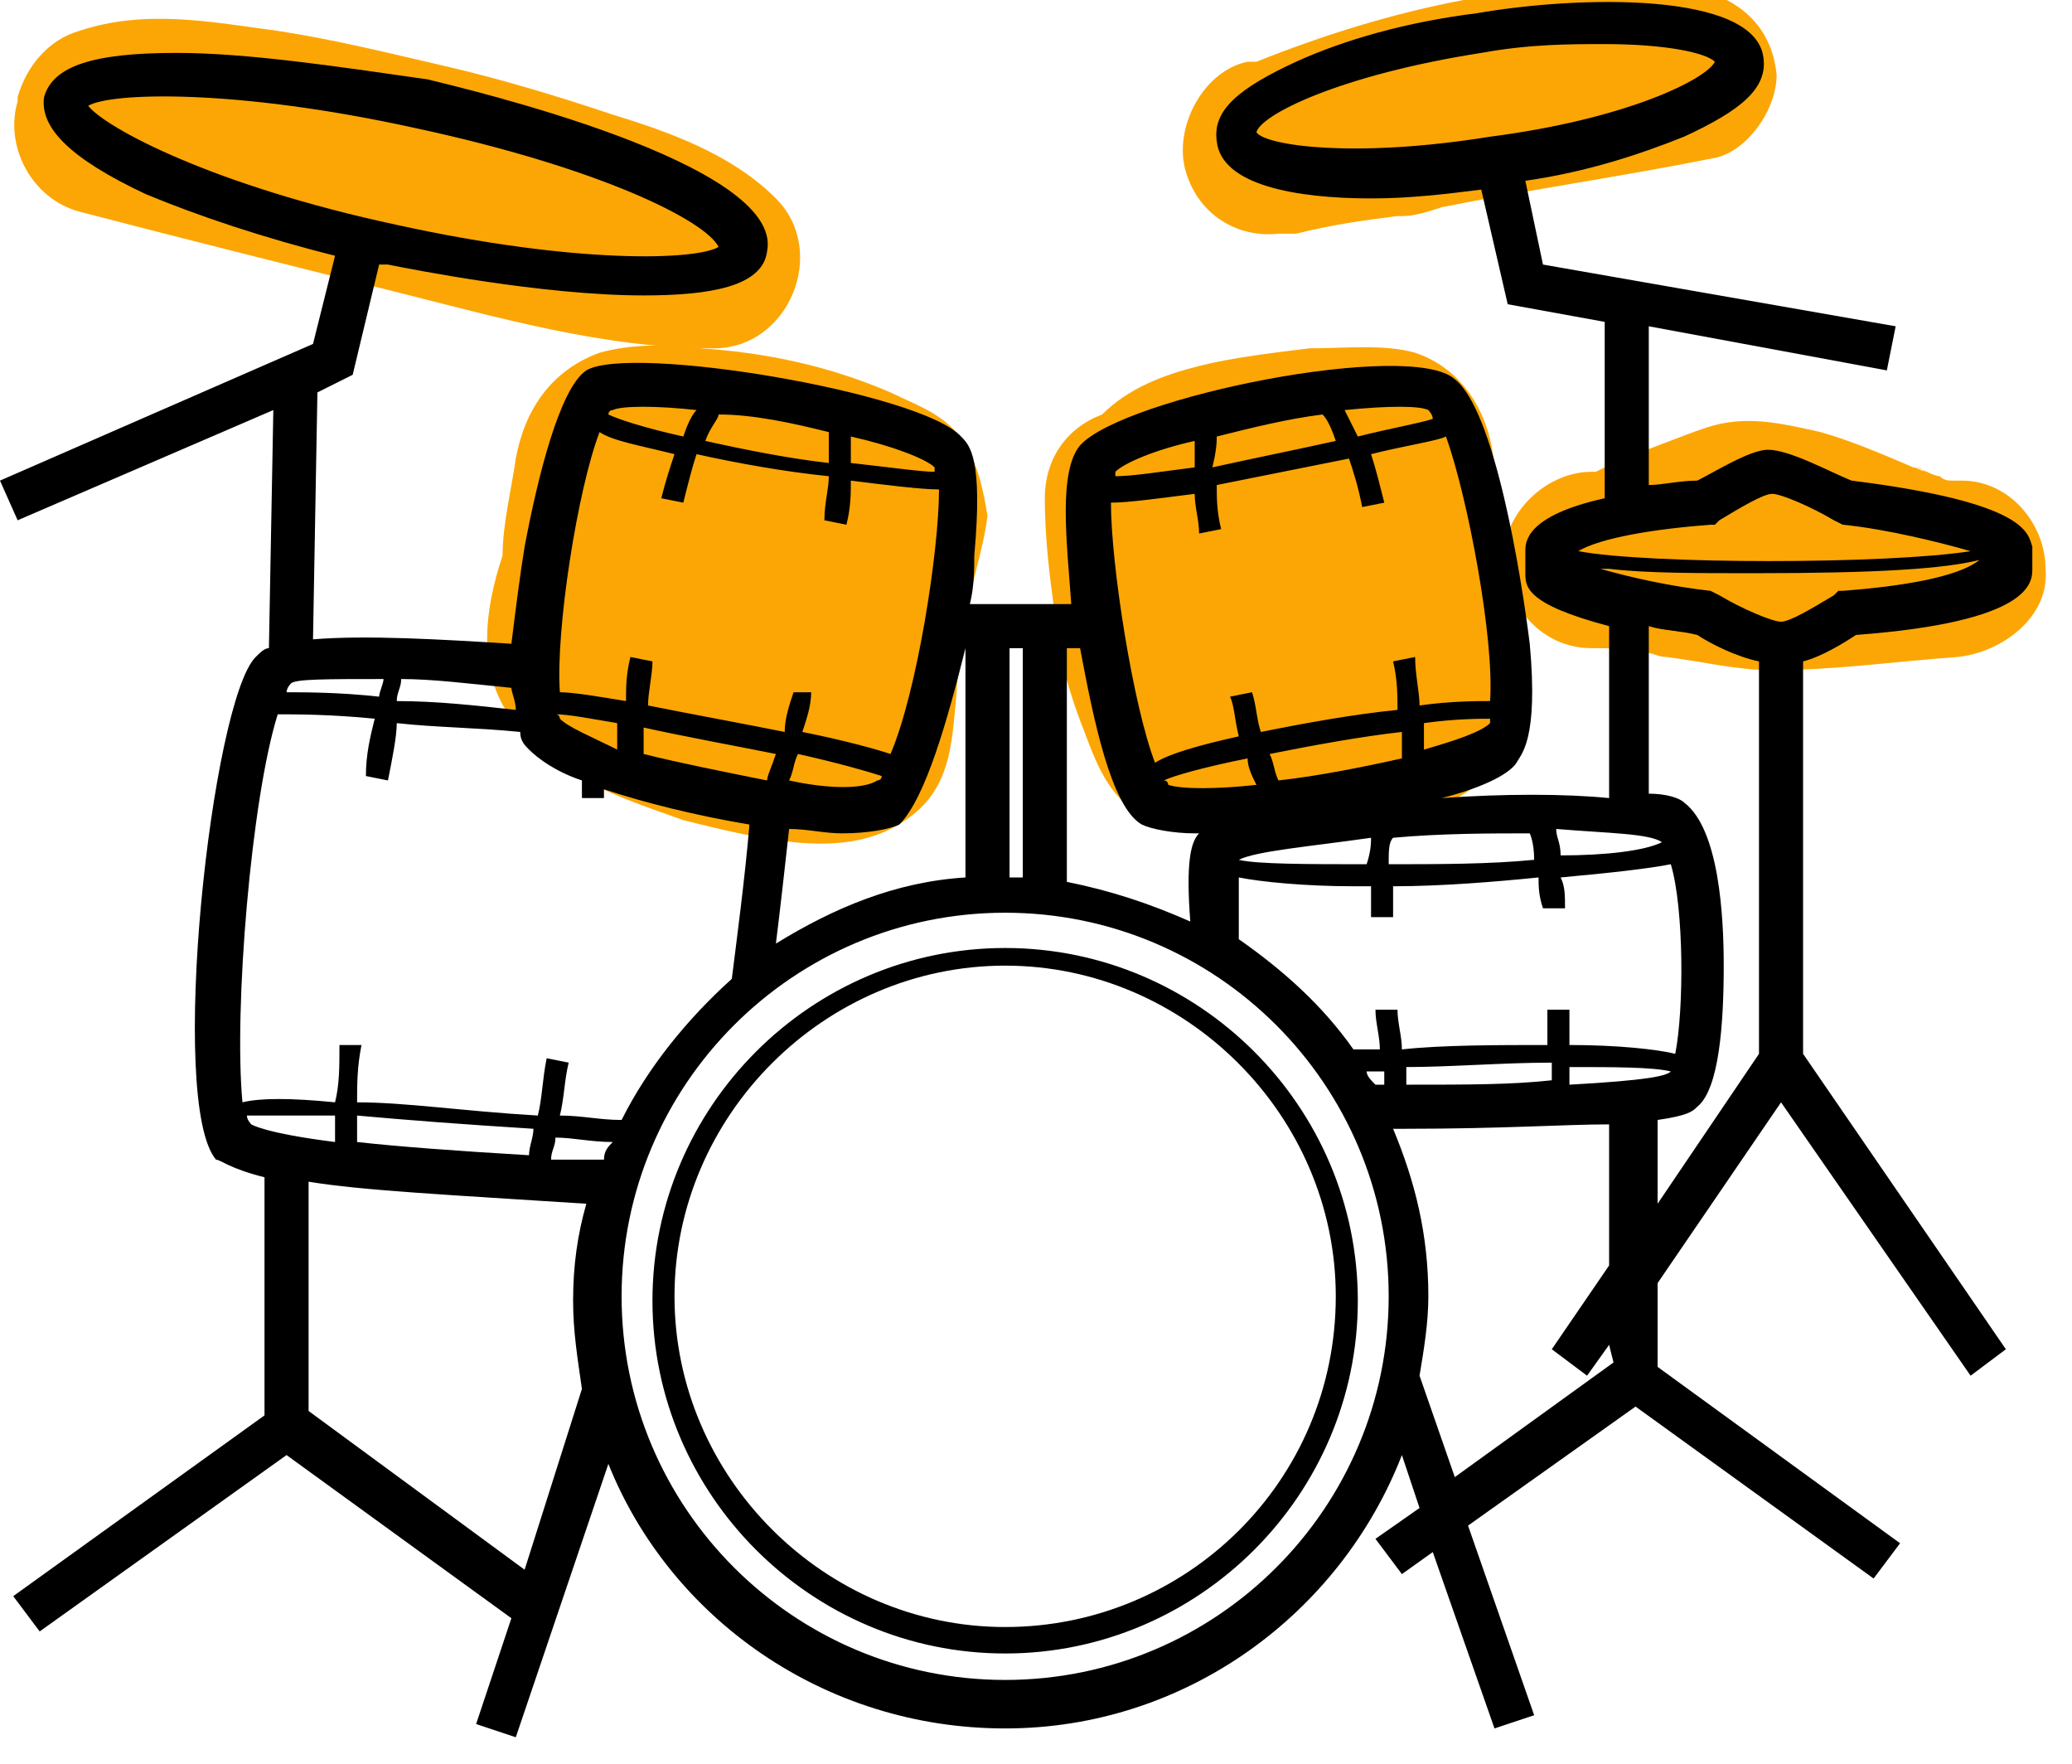
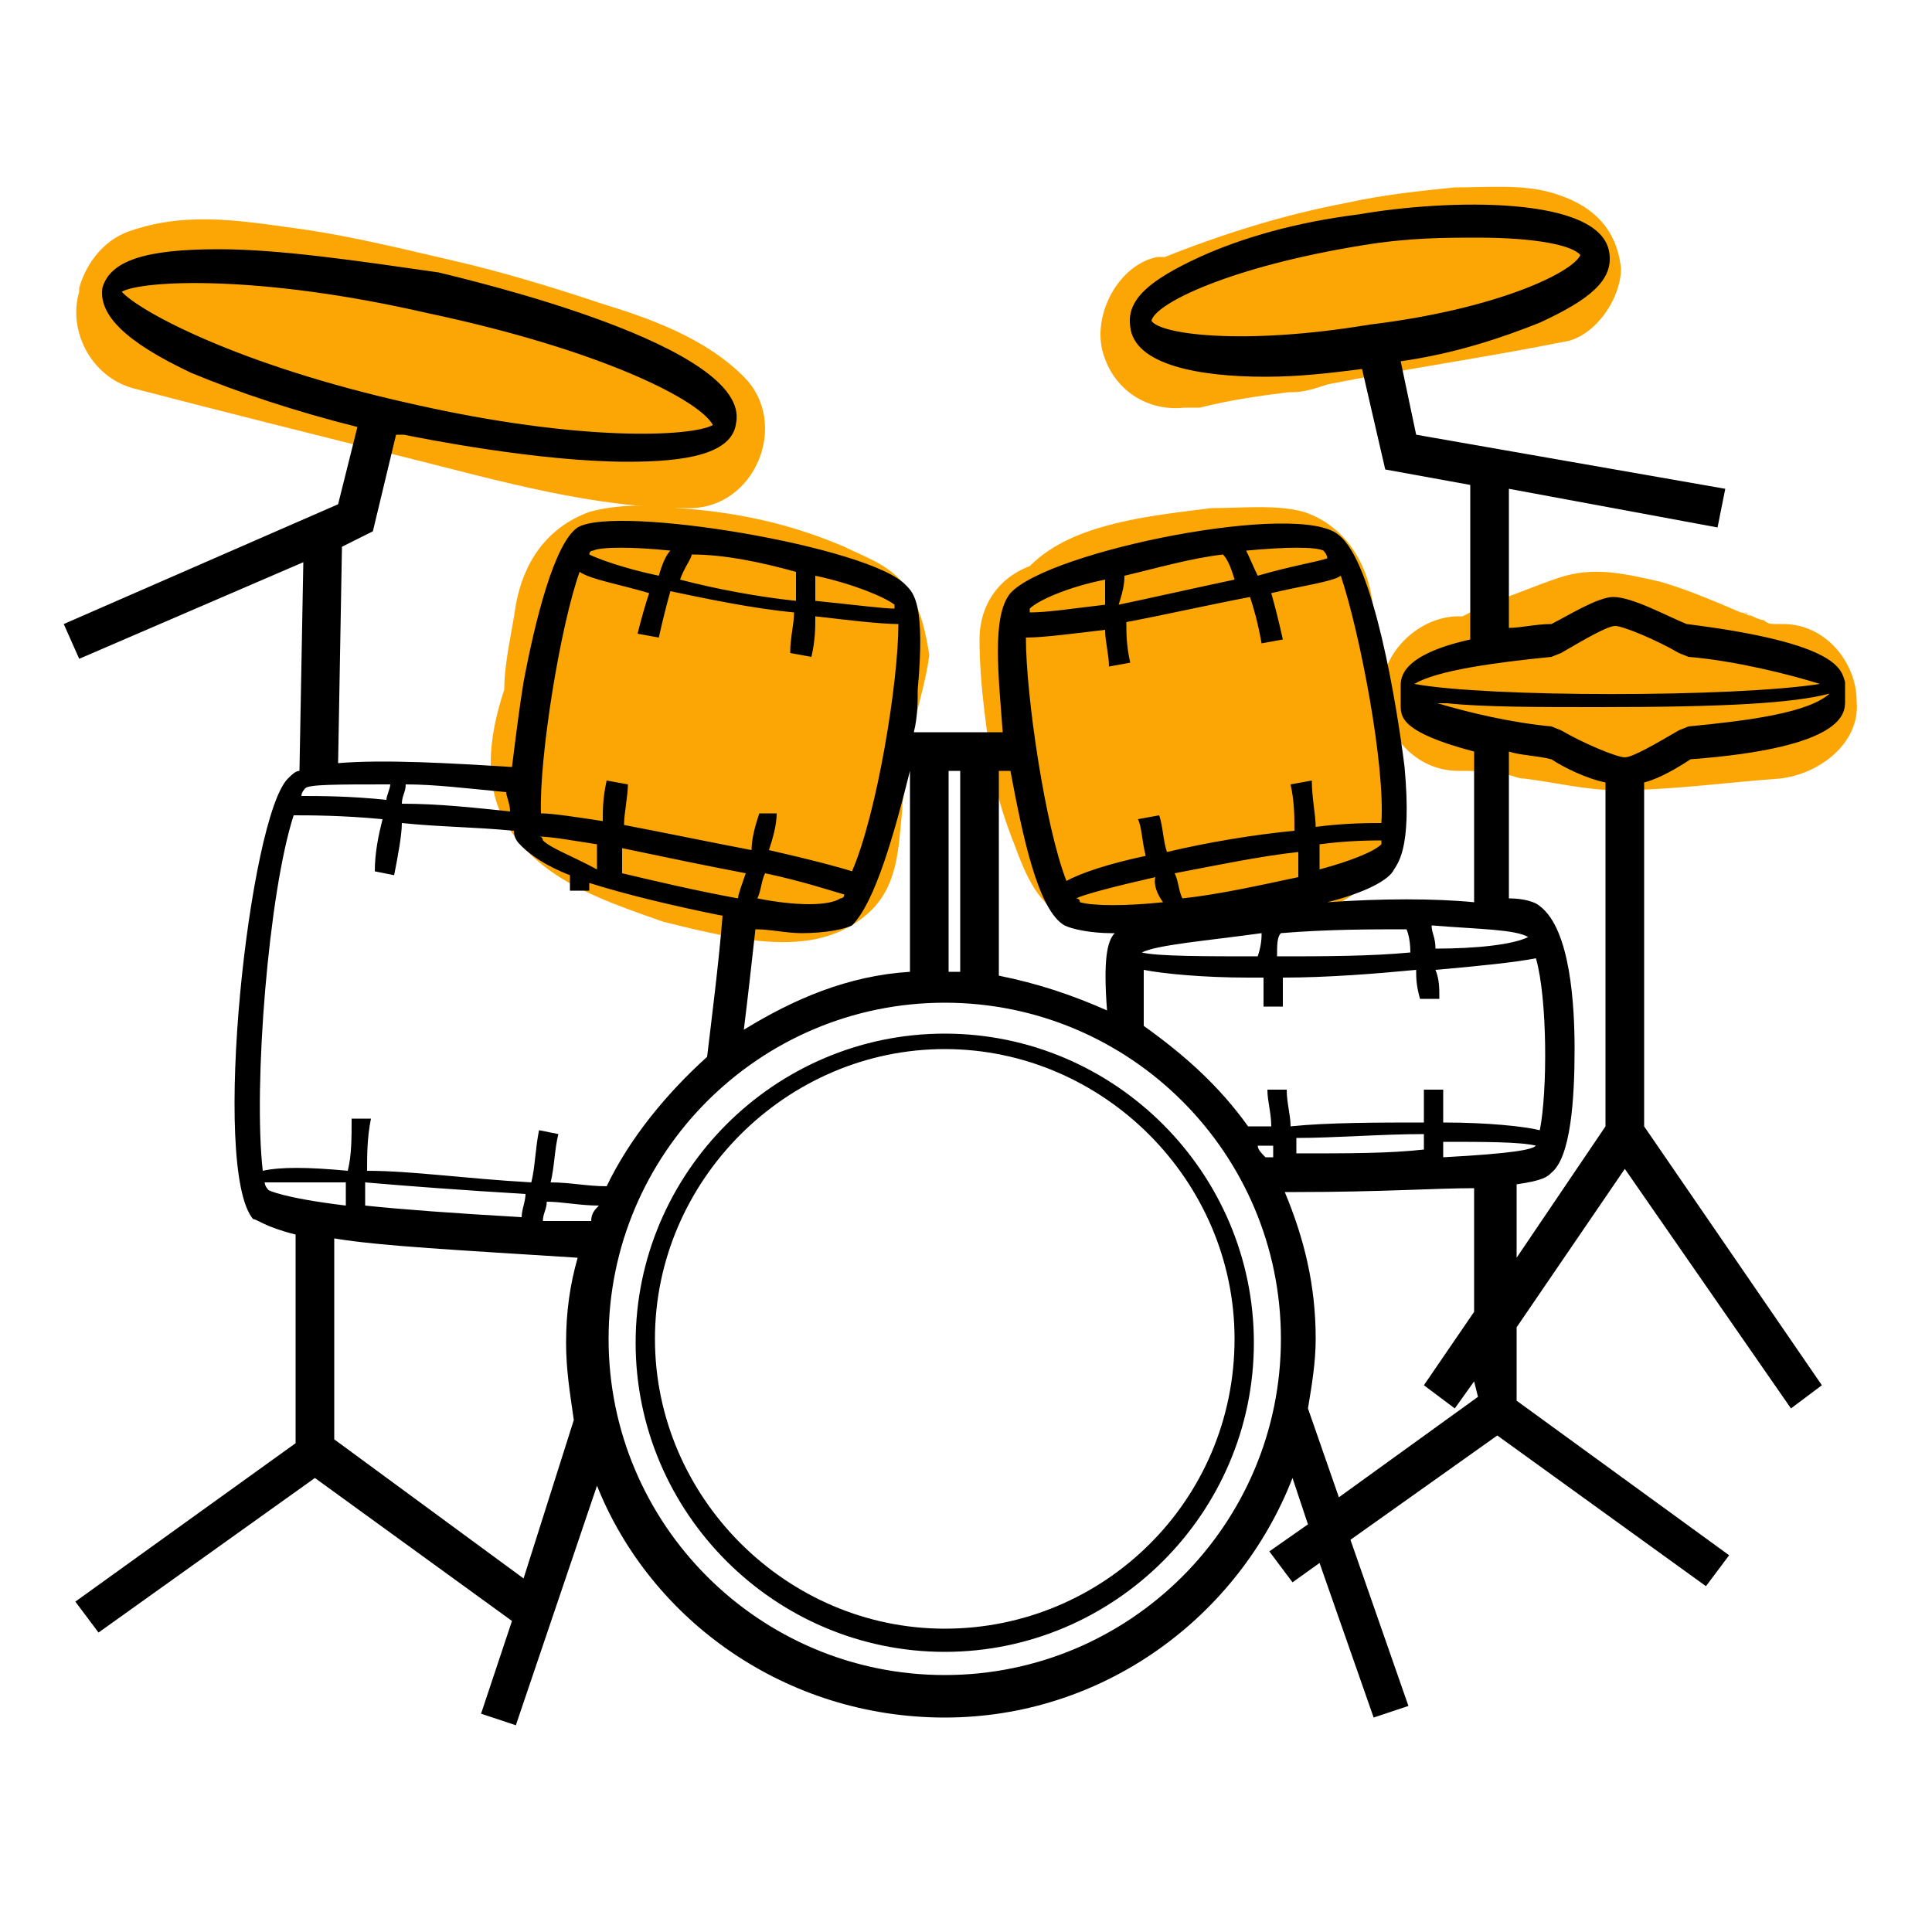
- <svg xmlns="http://www.w3.org/2000/svg" version="1.1" x="0px" y="0px" viewBox="0 0 47 40" style="enable-background:new 0 0 47 40;" xml:space="preserve">
+ <svg xmlns="http://www.w3.org/2000/svg" version="1.1" id="Layer_1" x="0px" y="0px" viewBox="0 0 100 100" style="enable-background:new 0 0 100 100;" xml:space="preserve">
  <style type="text/css">
	.st0{fill:#FCA605;}
</style>
  <g id="colour">
-     <path class="st0" d="M38.7-0.2c-0.8-0.3-1.8-0.2-2.7-0.2c-1,0.1-1.9,0.2-2.8,0.4c-1.6,0.3-3.2,0.8-4.7,1.4c0,0-0.1,0-0.1,0   c0,0-0.1,0-0.1,0c-1,0.2-1.7,1.5-1.4,2.5c0.3,1,1.2,1.5,2.1,1.4c0.1,0,0.2,0,0.3,0c0,0,0,0,0.1,0c0.8-0.2,1.5-0.3,2.3-0.4   c0,0,0.1,0,0.1,0c0.3,0,0.6-0.1,0.9-0.2c2-0.4,4.1-0.7,6.1-1.1c0.8-0.1,1.5-1.1,1.5-1.9C40.2,0.7,39.6,0.1,38.7-0.2z" />
-     <path class="st0" d="M44.5,10.9c-0.1,0-0.1,0-0.2,0c-0.1,0-0.2,0-0.3-0.1c-0.1,0-0.3-0.1-0.5-0.2c0.1,0,0.1,0.1,0.2,0.1   c-0.1,0-0.2-0.1-0.3-0.1c-0.7-0.3-1.4-0.6-2.1-0.8c-0.9-0.2-1.7-0.4-2.6-0.1c-0.6,0.2-1.3,0.5-1.9,0.7c-0.2,0.1-0.4,0.2-0.6,0.3   c0,0-0.1,0-0.1,0c-1,0-2,0.9-2,2c0.1,1.1,0.9,2,2,2c0.4,0,0.7,0,1.1,0.1c0,0,0,0,0,0c0,0,0,0,0.1,0c0.2,0,0.3,0.1,0.5,0.1   c0.8,0.1,1.6,0.3,2.4,0.3c1.4,0,2.8-0.2,4.2-0.3c1-0.1,2.1-0.9,2-2C46.4,11.9,45.6,10.9,44.5,10.9z" />
-     <path class="st0" d="M34,12.7c-0.1-0.6-0.1-1.3-0.1-1.9c0-1.2-0.6-2.4-1.8-2.8c-0.7-0.2-1.6-0.1-2.4-0.1C28.9,8,28,8.1,27.2,8.3   c-0.8,0.2-1.6,0.5-2.2,1.1c-0.8,0.3-1.3,1-1.3,1.9c0,1.2,0.2,2.5,0.4,3.7c0.1,0.5,0.3,1.1,0.5,1.6c0.3,0.8,0.6,1.6,1.5,2   c0.7,0.4,1.6,0.3,2.4,0.3c0.6,0,1.2-0.1,1.8-0.1c1.5-0.2,3-0.4,3.8-1.7C34.8,15.7,34.3,14.1,34,12.7z" />
-     <path class="st0" d="M17.6,4.5c-1-1-2.4-1.5-3.7-1.9c-1.2-0.4-2.5-0.8-3.8-1.1S7.6,0.9,6.3,0.7c-1.5-0.2-3-0.5-4.5,0   C1.1,0.9,0.6,1.5,0.4,2.2c0,0,0,0.1,0,0.1c-0.3,1,0.3,2.2,1.4,2.5C4.1,5.4,6.5,6,8.9,6.6c2.4,0.6,4.8,1.3,7.3,1.3   C17.9,7.9,18.8,5.7,17.6,4.5z" />
-     <path class="st0" d="M21.9,10.1c-0.4-0.7-1.1-0.9-1.7-1.2c-1.4-0.6-2.8-0.9-4.3-1c-0.7-0.1-1.6-0.1-2.3,0.1   c-1.1,0.4-1.7,1.3-1.9,2.4c-0.1,0.7-0.3,1.5-0.3,2.2c-0.4,1.2-0.6,2.6,0.2,3.7c0.9,1.3,2.5,1.8,3.9,2.3c0.8,0.2,1.6,0.4,2.5,0.5   c1,0.1,2,0,2.8-0.7c0.8-0.7,0.8-1.7,0.9-2.7c0-0.3,0.1-0.7,0.1-1c0,0,0-0.1,0-0.1c0-0.2,0.1-0.4,0.1-0.5c0.1-0.8,0.4-1.6,0.5-2.4   C22.3,11.1,22.2,10.6,21.9,10.1z" />
+     <path class="st0" d="M80.7,10.1c-1.6-0.6-3.6-0.4-5.4-0.4c-2,0.2-3.8,0.4-5.6,0.8c-3.2,0.6-6.4,1.6-9.4,2.8h-0.2h-0.2   c-2,0.4-3.4,3-2.8,5c0.6,2,2.4,3,4.2,2.8c0.2,0,0.4,0,0.6,0c0,0,0,0,0.2,0c1.6-0.4,3-0.6,4.6-0.8h0.2c0.6,0,1.2-0.2,1.8-0.4   c4-0.8,8.2-1.4,12.2-2.2c1.6-0.2,3-2.2,3-3.8C83.7,11.9,82.5,10.7,80.7,10.1z" />
+     <path class="st0" d="M92.3,32.3c-0.2,0-0.2,0-0.4,0c-0.2,0-0.4,0-0.6-0.2c-0.2,0-0.6-0.2-1-0.4c0.2,0,0.2,0.2,0.4,0.2   c-0.2,0-0.4-0.2-0.6-0.2c-1.4-0.6-2.8-1.2-4.2-1.6c-1.8-0.4-3.4-0.8-5.2-0.2c-1.2,0.4-2.6,1-3.8,1.4c-0.4,0.2-0.8,0.4-1.2,0.6h-0.2   c-2,0-4,1.8-4,4c0.2,2.2,1.8,4,4,4c0.8,0,1.4,0,2.2,0.2l0,0c0,0,0,0,0.2,0c0.4,0,0.6,0.2,1,0.2c1.6,0.2,3.2,0.6,4.8,0.6   c2.8,0,5.6-0.4,8.4-0.6c2-0.2,4.2-1.8,4-4C96.1,34.3,94.5,32.3,92.3,32.3z" />
+     <path class="st0" d="M71.3,35.9c-0.2-1.2-0.2-2.6-0.2-3.8c0-2.4-1.2-4.8-3.6-5.6c-1.4-0.4-3.2-0.2-4.8-0.2c-1.6,0.2-3.4,0.4-5,0.8   s-3.2,1-4.4,2.2c-1.6,0.6-2.6,2-2.6,3.8c0,2.4,0.4,5,0.8,7.4c0.2,1,0.6,2.2,1,3.2c0.6,1.6,1.2,3.2,3,4c1.4,0.8,3.2,0.6,4.8,0.6   c1.2,0,2.4-0.2,3.6-0.2c3-0.4,6-0.8,7.6-3.4C72.9,41.9,71.9,38.7,71.3,35.9z" />
+     <path class="st0" d="M38.5,19.5c-2-2-4.8-3-7.4-3.8c-2.4-0.8-5-1.6-7.6-2.2s-5-1.2-7.6-1.6c-3-0.4-6-1-9,0c-1.4,0.4-2.4,1.6-2.8,3   v0.2c-0.6,2,0.6,4.4,2.8,5c4.6,1.2,9.4,2.4,14.2,3.6s9.6,2.6,14.6,2.6C39.1,26.3,40.9,21.9,38.5,19.5z" />
+     <path class="st0" d="M47.1,30.7c-0.8-1.4-2.2-1.8-3.4-2.4c-2.8-1.2-5.6-1.8-8.6-2c-1.4-0.2-3.2-0.2-4.6,0.2   c-2.2,0.8-3.4,2.6-3.8,4.8c-0.2,1.4-0.6,3-0.6,4.4c-0.8,2.4-1.2,5.2,0.4,7.4c1.8,2.6,5,3.6,7.8,4.6c1.6,0.4,3.2,0.8,5,1   c2,0.2,4,0,5.6-1.4s1.6-3.4,1.8-5.4c0-0.6,0.2-1.4,0.2-2v-0.2c0-0.4,0.2-0.8,0.2-1c0.2-1.6,0.8-3.2,1-4.8   C47.9,32.7,47.7,31.7,47.1,30.7z" />
  </g>
-   <g id="Layer_1">
-     <path d="M22.8,21.5c-4.4,0-8,3.6-8,8c0,4.4,3.6,8,8,8s8-3.6,8-8C30.8,25.1,27.2,21.5,22.8,21.5z M22.8,36.9c-4.1,0-7.5-3.4-7.5-7.5   c0-4.1,3.4-7.5,7.5-7.5s7.5,3.4,7.5,7.5C30.3,33.6,26.9,36.9,22.8,36.9z M42,10.9c-0.5-0.2-1.4-0.7-1.9-0.7c-0.4,0-1.2,0.5-1.6,0.7   c-0.4,0-0.8,0.1-1.1,0.1l0-3.6l5.4,1l0.2-1L35,6l-0.4-1.9c1.4-0.2,2.6-0.6,3.6-1c1.3-0.6,1.9-1.1,1.8-1.8c-0.2-1.5-4.2-1.4-6.5-1   c-1.6,0.2-3,0.6-4.1,1.1c-1.3,0.6-1.9,1.1-1.8,1.8c0.1,1,1.8,1.3,3.5,1.3c0.9,0,1.7-0.1,2.5-0.2l0.6,2.6l2.2,0.4l0,4   c-1.8,0.4-1.8,1-1.8,1.2v0.5c0,0.3,0,0.7,1.9,1.2l0,3.9c-1-0.1-2.4-0.1-3.8,0c0.8-0.2,1.5-0.5,1.7-0.8c0.1-0.2,0.5-0.5,0.3-2.7   c-0.2-1.6-0.8-5.3-1.7-6C32,7.7,25.5,9,24.5,10.1c-0.5,0.6-0.3,2.2-0.2,3.6H22c0.1-0.4,0.1-0.8,0.1-1.1c0.2-2.2-0.1-2.5-0.3-2.7   c-0.9-1-7.5-2.1-8.5-1.5c-0.6,0.4-1.1,2.4-1.4,4c-0.1,0.6-0.2,1.4-0.3,2.2c-1.6-0.1-3.3-0.2-4.5-0.1l0.1-5.6L8,8.5L8.6,6   c0.1,0,0.1,0,0.2,0c0.5,0.1,3.5,0.7,5.8,0.7c1.5,0,2.7-0.2,2.8-1v0c0.4-2-6.9-3.7-7.7-3.9C7.6,1.5,5.6,1.2,4,1.2   c-1.9,0-2.8,0.3-3,1C0.9,2.9,1.6,3.6,3.3,4.4c1.2,0.5,2.7,1,4.3,1.4l-0.5,2L0,10.9l0.4,0.9l5.8-2.5l-0.1,5.4   c-0.1,0-0.2,0.1-0.3,0.2c-1,1-2,10.1-0.9,11.4C5,26.3,5.2,26.5,6,26.7L6,32.1l0,0l-5.7,4.1l0.6,0.8l5.6-4l5.1,3.7l-0.8,2.4l0.9,0.3   l2.1-6.2c1.4,3.5,4.9,6,9,6c4.1,0,7.6-2.6,9-6.2l0.4,1.2l-1,0.7l0.6,0.8l0.7-0.5l1.4,4l0.9-0.3l-1.5-4.3l3.8-2.7l5.4,3.9l0.6-0.8   l-5.5-4l0-1.9l2.8-4.1l4.3,6.2l0.8-0.6l-4.6-6.7V15h0c0.4-0.1,0.9-0.4,1.2-0.6c4-0.3,4-1.2,4-1.5v-0.5C46,12.1,46,11.4,42,10.9z    M28.5,3c0.1-0.4,1.9-1.3,5.1-1.8c1.1-0.2,2-0.2,2.8-0.2c1.4,0,2.3,0.2,2.5,0.4c-0.2,0.4-2,1.3-5.1,1.7C30.7,3.6,28.7,3.3,28.5,3z    M2,2.4C2.5,2.1,5.3,2,9.4,2.9c4.2,0.9,6.6,2.1,6.9,2.7C15.8,5.9,13.1,6,9,5.1C4.8,4.2,2.4,2.9,2,2.4z M38.8,11.9l0.1,0l0.1-0.1   c0.5-0.3,1-0.6,1.2-0.6c0.2,0,0.9,0.3,1.4,0.6l0.2,0.1c1,0.1,2.2,0.4,2.9,0.6c-1.9,0.3-7.3,0.3-8.9,0C36.3,12.2,37.5,12,38.8,11.9z    M37.7,19.1C37.7,19.1,37.7,19.1,37.7,19.1c-0.4,0.2-1.3,0.3-2.3,0.3c0-0.3-0.1-0.4-0.1-0.6C36.5,18.9,37.4,18.9,37.7,19.1z    M35.6,24.6c0-0.1,0-0.2,0-0.4c1,0,1.9,0,2.3,0.1C37.8,24.4,37.4,24.5,35.6,24.6z M31,24.3c0.1,0,0.2,0,0.4,0c0,0.1,0,0.2,0,0.3   c-0.1,0-0.2,0-0.2,0C31.1,24.5,31,24.4,31,24.3z M31.9,24.6c0-0.1,0-0.2,0-0.4c1,0,2.2-0.1,3.3-0.1c0,0.1,0,0.3,0,0.4   C34.3,24.6,33.3,24.6,31.9,24.6z M35.6,23.7c0-0.3,0-0.6,0-0.8l-0.5,0c0,0.3,0,0.5,0,0.8c-1.1,0-2.4,0-3.3,0.1   c0-0.3-0.1-0.6-0.1-0.9l-0.5,0c0,0.3,0.1,0.6,0.1,0.9c-0.2,0-0.5,0-0.6,0c-0.7-1-1.6-1.8-2.6-2.5c0-0.7,0-1.1,0-1.4   c0.5,0.1,1.5,0.2,2.6,0.2c0.1,0,0.3,0,0.4,0c0,0.2,0,0.4,0,0.7l0.5,0c0-0.3,0-0.5,0-0.7c1.1,0,2.3-0.1,3.3-0.2c0,0.2,0,0.4,0.1,0.7   l0.5,0c0-0.3,0-0.5-0.1-0.7c1.1-0.1,2-0.2,2.5-0.3c0.3,1,0.3,3.3,0.1,4.3C37.6,23.8,36.7,23.7,35.6,23.7z M28.1,19.5   C28.1,19.5,28.1,19.4,28.1,19.5c0.4-0.2,1.6-0.3,3-0.5c0,0.1,0,0.3-0.1,0.6C29.7,19.6,28.5,19.6,28.1,19.5z M34.7,18.9   c0,0,0.1,0.2,0.1,0.6c-1,0.1-2.2,0.1-3.3,0.1c0-0.3,0-0.5,0.1-0.6C32.7,18.9,33.8,18.9,34.7,18.9z M31.8,17.2   c-0.9,0.2-1.9,0.4-2.8,0.5c-0.1-0.2-0.1-0.4-0.2-0.6c1-0.2,2.1-0.4,3-0.5C31.8,16.8,31.8,17,31.8,17.2z M28.5,17.8   c-0.9,0.1-1.7,0.1-2,0c0,0,0-0.1-0.1-0.1c0.2-0.1,0.9-0.3,1.9-0.5C28.3,17.4,28.4,17.6,28.5,17.8z M32.3,17c0-0.2,0-0.3,0-0.6   c0.7-0.1,1.3-0.1,1.5-0.1c0,0,0,0.1,0,0.1C33.6,16.6,33,16.8,32.3,17z M33.8,15.9c-0.3,0-0.9,0-1.6,0.1c0-0.3-0.1-0.7-0.1-1.1   L31.6,15c0.1,0.4,0.1,0.8,0.1,1.1c-1,0.1-2.1,0.3-3.1,0.5c-0.1-0.3-0.1-0.6-0.2-0.9l-0.5,0.1c0.1,0.2,0.1,0.5,0.2,0.9   c-0.9,0.2-1.6,0.4-1.9,0.6c-0.5-1.3-1-4.5-1-5.9c0.4,0,1.1-0.1,1.9-0.2c0,0.3,0.1,0.6,0.1,0.9l0.5-0.1c-0.1-0.4-0.1-0.7-0.1-1   c1-0.2,2-0.4,3-0.6c0.1,0.3,0.2,0.6,0.3,1.1l0.5-0.1c-0.1-0.4-0.2-0.8-0.3-1.1c0.8-0.2,1.5-0.3,1.7-0.4   C33.3,11.3,33.9,14.5,33.8,15.9z M27.6,9.9c0.8-0.2,1.6-0.4,2.4-0.5c0.1,0.1,0.2,0.3,0.3,0.6c-0.9,0.2-1.9,0.4-2.8,0.6   C27.6,10.2,27.6,10,27.6,9.9z M32.4,9.3c0,0,0.1,0.1,0.1,0.2c-0.3,0.1-0.9,0.2-1.7,0.4c-0.1-0.2-0.2-0.4-0.3-0.6   C31.5,9.2,32.2,9.2,32.4,9.3z M27.1,10c0,0.2,0,0.4,0,0.6c-0.8,0.1-1.4,0.2-1.8,0.2c0-0.1,0-0.1,0-0.1C25.5,10.5,26.2,10.2,27.1,10   z M24.5,14.7c0.3,1.6,0.7,3.6,1.4,4c0.2,0.1,0.7,0.2,1.2,0.2c0,0,0.1,0,0.1,0c-0.2,0.2-0.3,0.7-0.2,2c-0.9-0.4-1.8-0.7-2.8-0.9   v-5.3L24.5,14.7C24.5,14.7,24.5,14.7,24.5,14.7z M22.9,14.7h0.3v5.2c-0.1,0-0.2,0-0.3,0V14.7z M21.9,14.7v5.2   c-1.6,0.1-3,0.7-4.3,1.5c0.1-0.8,0.2-1.7,0.3-2.6c0.4,0,0.8,0.1,1.2,0.1c0.6,0,1.1-0.1,1.3-0.2C21,18.1,21.5,16.3,21.9,14.7   L21.9,14.7z M12.7,16.3c0,0,0-0.1-0.1-0.1c0.3,0,0.8,0.1,1.4,0.2c0,0.2,0,0.4,0,0.6C13.4,16.7,12.9,16.5,12.7,16.3z M14.6,17.1   c0-0.2,0-0.4,0-0.6c0.9,0.2,2,0.4,3,0.6c-0.1,0.3-0.2,0.5-0.2,0.6C16.4,17.5,15.4,17.3,14.6,17.1z M17.9,17.7   c0.1-0.2,0.1-0.4,0.2-0.6c0.9,0.2,1.6,0.4,1.9,0.5c0,0.1-0.1,0.1-0.1,0.1C19.6,17.9,18.8,17.9,17.9,17.7z M21.2,10.7   c-0.3,0-1-0.1-1.9-0.2c0-0.2,0-0.4,0-0.6c0.9,0.2,1.7,0.5,1.9,0.7C21.2,10.6,21.2,10.6,21.2,10.7z M18.8,9.8c0,0.1,0,0.3,0,0.7   c-0.9-0.1-1.9-0.3-2.8-0.5c0.1-0.3,0.3-0.5,0.3-0.6C17.1,9.4,18,9.6,18.8,9.8z M15.8,9.3c-0.1,0.1-0.2,0.3-0.3,0.6   c-0.9-0.2-1.5-0.4-1.7-0.5c0,0,0-0.1,0.1-0.1C14.1,9.2,14.9,9.2,15.8,9.3z M13.6,9.8c0.3,0.2,0.9,0.3,1.7,0.5   c-0.1,0.3-0.2,0.6-0.3,1l0.5,0.1c0.1-0.4,0.2-0.8,0.3-1.1c0.9,0.2,2,0.4,3,0.5c0,0.3-0.1,0.6-0.1,1l0.5,0.1c0.1-0.4,0.1-0.7,0.1-1   c0.8,0.1,1.6,0.2,2,0.2c0,0,0,0,0,0c0,1.4-0.5,4.6-1.1,6c-0.3-0.1-1-0.3-2-0.5c0.1-0.3,0.2-0.6,0.2-0.9L18,15.7   c-0.1,0.3-0.2,0.6-0.2,0.9c-1-0.2-2.1-0.4-3.1-0.6c0-0.3,0.1-0.7,0.1-1l-0.5-0.1c-0.1,0.4-0.1,0.7-0.1,1c-0.6-0.1-1.2-0.2-1.5-0.2   C12.6,14.3,13.1,11.1,13.6,9.8z M11.7,16.1C10.8,16,9.9,15.9,9,15.9c0-0.2,0.1-0.3,0.1-0.5c0.7,0,1.5,0.1,2.5,0.2   C11.6,15.7,11.7,15.9,11.7,16.1z M8.7,15.4c0,0.1-0.1,0.3-0.1,0.4c-0.9-0.1-1.7-0.1-2.1-0.1c0-0.1,0.1-0.2,0.1-0.2   C6.7,15.4,7.4,15.4,8.7,15.4z M6.3,16.2c0.4,0,1.2,0,2.2,0.1c-0.1,0.4-0.2,0.8-0.2,1.3l0.5,0.1c0.1-0.5,0.2-1,0.2-1.3   c0.9,0.1,1.8,0.1,2.8,0.2c0,0.2,0.1,0.3,0.2,0.4c0.2,0.2,0.6,0.5,1.2,0.7c0,0.1,0,0.2,0,0.4l0.5,0c0-0.1,0-0.1,0-0.2   c0.9,0.3,2.1,0.6,3.3,0.8c-0.1,1.2-0.3,2.7-0.4,3.5c-1,0.9-1.9,2-2.5,3.2c-0.5,0-0.9-0.1-1.4-0.1c0.1-0.4,0.1-0.8,0.2-1.2l-0.5-0.1   c-0.1,0.5-0.1,0.9-0.2,1.3c-1.7-0.1-3-0.3-4.1-0.3c0-0.4,0-0.8,0.1-1.3l-0.5,0c0,0.5,0,0.9-0.1,1.3c-1-0.1-1.7-0.1-2.1,0   C5.3,22.9,5.7,18.1,6.3,16.2z M13.7,26.3c-0.4,0-0.8,0-1.2,0c0-0.2,0.1-0.3,0.1-0.5c0.4,0,0.8,0.1,1.3,0.1   C13.8,26,13.7,26.1,13.7,26.3z M8.1,25.9c0-0.2,0-0.4,0-0.6c1.1,0.1,2.4,0.2,4,0.3c0,0.2-0.1,0.4-0.1,0.6C10.3,26.1,9,26,8.1,25.9z    M5.6,25.3c0.3,0,1,0,2,0c0,0.2,0,0.4,0,0.6c-1.6-0.2-1.9-0.4-1.9-0.4C5.7,25.5,5.6,25.4,5.6,25.3z M11.9,35.6L7,32L7,26.8   c1.2,0.2,3.2,0.3,6.3,0.5c-0.2,0.7-0.3,1.4-0.3,2.2c0,0.7,0.1,1.3,0.2,2L11.9,35.6z M22.8,38.1c-4.8,0-8.7-3.9-8.7-8.7   c0-4.8,3.9-8.7,8.7-8.7s8.7,3.9,8.7,8.7C31.5,34.2,27.6,38.1,22.8,38.1z M36.6,30.9L33,33.5l-0.8-2.3c0.1-0.6,0.2-1.2,0.2-1.8   c0-1.4-0.3-2.6-0.8-3.8c0.1,0,0.2,0,0.3,0c2.2,0,3.6-0.1,4.6-0.1l0,3.2l-1.3,1.9l0.8,0.6l0.5-0.7L36.6,30.9z M37.6,25.4   c0.7-0.1,0.8-0.2,0.9-0.3c0.5-0.4,0.6-1.9,0.6-3.2c0-1.1-0.1-3.1-0.9-3.7c-0.1-0.1-0.4-0.2-0.8-0.2l0-3.8c0.3,0.1,0.7,0.1,1.1,0.2   c0.3,0.2,0.9,0.5,1.4,0.6v8.9l-2.3,3.4L37.6,25.4z M41.8,13.4l-0.1,0l-0.1,0.1c-0.5,0.3-1,0.6-1.2,0.6c-0.2,0-0.9-0.3-1.4-0.6   l-0.2-0.1c-0.9-0.1-1.8-0.3-2.5-0.5c0.1,0,0.2,0,0.2,0c0.8,0.1,2,0.1,3.3,0.1c2.8,0,4.3-0.1,5.1-0.3C44.4,13.1,43.1,13.3,41.8,13.4   z" />
+   <g id="Layer_1_1_">
+     <path d="M48.9,53.5c-8.8,0-16,7.2-16,16s7.2,16,16,16s16-7.2,16-16S57.7,53.5,48.9,53.5z M48.9,84.3c-8.2,0-15-6.8-15-15   s6.8-15,15-15s15,6.8,15,15C63.9,77.7,57.1,84.3,48.9,84.3z M87.3,32.3c-1-0.4-2.8-1.4-3.8-1.4c-0.8,0-2.4,1-3.2,1.4   c-0.8,0-1.6,0.2-2.2,0.2v-7.2l10.8,2l0.4-2l-16-2.8l-0.8-3.8c2.8-0.4,5.2-1.2,7.2-2c2.6-1.2,3.8-2.2,3.6-3.6c-0.4-3-8.4-2.8-13-2   c-3.2,0.4-6,1.2-8.2,2.2c-2.6,1.2-3.8,2.2-3.6,3.6c0.2,2,3.6,2.6,7,2.6c1.8,0,3.4-0.2,5-0.4l1.2,5.2l4.4,0.8v8   c-3.6,0.8-3.6,2-3.6,2.4v1c0,0.6,0,1.4,3.8,2.4v7.8c-2-0.2-4.8-0.2-7.6,0c1.6-0.4,3-1,3.4-1.6c0.2-0.4,1-1,0.6-5.4   c-0.4-3.2-1.6-10.6-3.4-12c-2-1.8-15,0.8-17,3c-1,1.2-0.6,4.4-0.4,7.2h-4.6c0.2-0.8,0.2-1.6,0.2-2.2c0.4-4.4-0.2-5-0.6-5.4   c-1.8-2-15-4.2-17-3c-1.2,0.8-2.2,4.8-2.8,8c-0.2,1.2-0.4,2.8-0.6,4.4c-3.2-0.2-6.6-0.4-9-0.2l0.2-11.2l1.6-0.8l1.2-5   c0.2,0,0.2,0,0.4,0c1,0.2,7,1.4,11.6,1.4c3,0,5.4-0.4,5.6-2l0,0c0.8-4-13.8-7.4-15.4-7.8c-4.2-0.6-8.2-1.2-11.4-1.2   c-3.8,0-5.6,0.6-6,2c-0.2,1.4,1.2,2.8,4.6,4.4c2.4,1,5.4,2,8.6,2.8l-1,4L3.3,32.3l0.8,1.8l11.6-5l-0.2,10.8c-0.2,0-0.4,0.2-0.6,0.4   c-2,2-4,20.2-1.8,22.8c0.2,0,0.6,0.4,2.2,0.8v10.8l0,0L3.9,82.9l1.2,1.6l11.2-8l10.2,7.4l-1.6,4.8l1.8,0.6l4.2-12.4   c2.8,7,9.8,12,18,12s15.2-5.2,18-12.4l0.8,2.4l-2,1.4l1.2,1.6l1.4-1l2.8,8l1.8-0.6l-3-8.6l7.6-5.4l10.8,7.8l1.2-1.6l-11-8v-3.8   l5.6-8.2l8.6,12.4l1.6-1.2l-9.2-13.4V40.5l0,0c0.8-0.2,1.8-0.8,2.4-1.2c8-0.6,8-2.4,8-3v-1C95.3,34.7,95.3,33.3,87.3,32.3z    M59.6,16.6c0.2-0.9,4.1-2.8,10.9-3.9c2.4-0.4,4.3-0.4,6-0.4c3,0,4.9,0.4,5.3,0.9c-0.4,0.9-4.3,2.8-10.9,3.6   C64.3,17.9,60,17.3,59.6,16.6z M6.3,15.1c1.1-0.6,7.1-0.9,15.8,1.1c9,1.9,14.1,4.5,14.8,5.8c-1.1,0.6-6.8,0.9-15.6-1.1   C12.3,18.9,7.2,16.1,6.3,15.1z M80.3,34L80.3,34l0.5-0.2c1.2-0.7,2.4-1.4,2.8-1.4s2.1,0.7,3.3,1.4l0.5,0.2c2.4,0.2,5.2,0.9,6.8,1.4   c-4.5,0.7-17.2,0.7-21,0C74.4,34.7,77.3,34.3,80.3,34z M79.1,48.5L79.1,48.5c-0.8,0.4-2.7,0.6-4.8,0.6c0-0.6-0.2-0.8-0.2-1.2   C76.6,48.1,78.4,48.1,79.1,48.5z M74.7,59.9c0-0.2,0-0.4,0-0.8c2.1,0,4,0,4.8,0.2C79.3,59.5,78.4,59.7,74.7,59.9z M65.1,59.3   c0.2,0,0.4,0,0.8,0c0,0.2,0,0.4,0,0.6c-0.2,0-0.4,0-0.4,0C65.3,59.7,65.1,59.5,65.1,59.3z M67.1,59.7c0-0.2,0-0.4,0-0.8   c2,0,4.4-0.2,6.6-0.2c0,0.2,0,0.6,0,0.8C71.9,59.7,69.9,59.7,67.1,59.7z M74.7,58.1c0-0.6,0-1.2,0-1.7h-1c0,0.6,0,1,0,1.7   c-2.3,0-5,0-6.9,0.2c0-0.6-0.2-1.2-0.2-1.9h-1c0,0.6,0.2,1.2,0.2,1.9c-0.4,0-1,0-1.2,0c-1.5-2.1-3.3-3.7-5.4-5.2c0-1.5,0-2.3,0-2.9   c1,0.2,3.1,0.4,5.4,0.4c0.2,0,0.6,0,0.8,0c0,0.4,0,0.8,0,1.5h1c0-0.6,0-1,0-1.5c2.3,0,4.8-0.2,6.9-0.4c0,0.4,0,0.8,0.2,1.5h1   c0-0.6,0-1-0.2-1.5c2.3-0.2,4.2-0.4,5.2-0.6c0.6,2.1,0.6,6.9,0.2,8.9C78.9,58.3,77,58.1,74.7,58.1z M59.1,49.3   C59.1,49.3,59.1,49.1,59.1,49.3c0.8-0.4,3.3-0.6,6.2-1c0,0.2,0,0.6-0.2,1.2C62.4,49.5,59.9,49.5,59.1,49.3z M72.8,48.1   c0,0,0.2,0.4,0.2,1.2c-2.1,0.2-4.6,0.2-6.9,0.2c0-0.6,0-1,0.2-1.2C68.7,48.1,71,48.1,72.8,48.1z M67.2,45.4c-1.9,0.4-4.1,0.9-6,1.1   c-0.2-0.4-0.2-0.9-0.4-1.3c2.1-0.4,4.5-0.9,6.4-1.1C67.2,44.6,67.2,45,67.2,45.4z M60.2,46.7c-1.9,0.2-3.6,0.2-4.3,0   c0,0,0-0.2-0.2-0.2c0.4-0.2,1.9-0.6,4.1-1.1C59.7,45.8,59.9,46.3,60.2,46.7z M68.3,45c0-0.4,0-0.6,0-1.3c1.5-0.2,2.8-0.2,3.2-0.2   v0.2C71.1,44.1,69.8,44.6,68.3,45z M71.5,42.6c-0.6,0-1.9,0-3.4,0.2c0-0.6-0.2-1.5-0.2-2.4l-1.1,0.2c0.2,0.9,0.2,1.7,0.2,2.4   c-2.1,0.2-4.5,0.6-6.6,1.1c-0.2-0.6-0.2-1.3-0.4-1.9l-1.1,0.2c0.2,0.4,0.2,1.1,0.4,1.9c-1.9,0.4-3.4,0.9-4.1,1.3   c-1.1-2.8-2.1-9.6-2.1-12.6c0.9,0,2.4-0.2,4.1-0.4c0,0.6,0.2,1.3,0.2,1.9l1.1-0.2c-0.2-0.9-0.2-1.5-0.2-2.1   c2.1-0.4,4.3-0.9,6.4-1.3c0.2,0.6,0.4,1.3,0.6,2.4l1.1-0.2c-0.2-0.9-0.4-1.7-0.6-2.4c1.7-0.4,3.2-0.6,3.6-0.9   C70.4,32.8,71.7,39.6,71.5,42.6z M58.2,29.8c1.7-0.4,3.4-0.9,5.1-1.1c0.2,0.2,0.4,0.6,0.6,1.3c-1.9,0.4-4.1,0.9-6,1.3   C58.2,30.4,58.2,30,58.2,29.8z M68.5,28.5c0,0,0.2,0.2,0.2,0.4c-0.6,0.2-1.9,0.4-3.6,0.9c-0.2-0.4-0.4-0.9-0.6-1.3   C66.6,28.3,68.1,28.3,68.5,28.5z M57.2,30c0,0.4,0,0.9,0,1.3c-1.7,0.2-3,0.4-3.9,0.4c0-0.2,0-0.2,0-0.2   C53.7,31.1,55.2,30.4,57.2,30z M52.3,39.9c0.6,3.2,1.4,7.2,2.8,8c0.4,0.2,1.4,0.4,2.4,0.4h0.2c-0.4,0.4-0.6,1.4-0.4,4   c-1.8-0.8-3.6-1.4-5.6-1.8V39.9H52.3L52.3,39.9z M49.1,39.9h0.6v10.4c-0.2,0-0.4,0-0.6,0V39.9z M47.1,39.9v10.4   c-3.2,0.2-6,1.4-8.6,3c0.2-1.6,0.4-3.4,0.6-5.2c0.8,0,1.6,0.2,2.4,0.2c1.2,0,2.2-0.2,2.6-0.4C45.3,46.7,46.3,43.1,47.1,39.9   L47.1,39.9z M28.1,43.5c0,0,0-0.2-0.2-0.2c0.6,0,1.7,0.2,3,0.4c0,0.4,0,0.9,0,1.3C29.6,44.3,28.5,43.9,28.1,43.5z M32.2,45.2   c0-0.4,0-0.9,0-1.3c1.9,0.4,4.3,0.9,6.4,1.3c-0.2,0.6-0.4,1.1-0.4,1.3C36,46.1,33.9,45.6,32.2,45.2z M39.2,46.5   c0.2-0.4,0.2-0.9,0.4-1.3c1.9,0.4,3.4,0.9,4.1,1.1c0,0.2-0.2,0.2-0.2,0.2C42.9,46.9,41.2,46.9,39.2,46.5z M46.3,31.5   c-0.6,0-2.1-0.2-4.1-0.4c0-0.4,0-0.9,0-1.3c1.9,0.4,3.6,1.1,4.1,1.5C46.3,31.3,46.3,31.3,46.3,31.5z M41.2,29.6c0,0.2,0,0.6,0,1.5   c-1.9-0.2-4.1-0.6-6-1.1c0.2-0.6,0.6-1.1,0.6-1.3C37.5,28.7,39.4,29.1,41.2,29.6z M34.7,28.5c-0.2,0.2-0.4,0.6-0.6,1.3   c-1.9-0.4-3.2-0.9-3.6-1.1c0,0,0-0.2,0.2-0.2C31.1,28.3,32.8,28.3,34.7,28.5z M30,29.6c0.6,0.4,1.9,0.6,3.6,1.1   c-0.2,0.6-0.4,1.3-0.6,2.1l1.1,0.2c0.2-0.9,0.4-1.7,0.6-2.4c1.9,0.4,4.3,0.9,6.4,1.1c0,0.6-0.2,1.3-0.2,2.1l1.1,0.2   c0.2-0.9,0.2-1.5,0.2-2.1c1.7,0.2,3.4,0.4,4.3,0.4l0,0c0,3-1.1,9.8-2.4,12.8c-0.6-0.2-2.1-0.6-4.3-1.1c0.2-0.6,0.4-1.3,0.4-1.9   h-0.9c-0.2,0.6-0.4,1.3-0.4,1.9c-2.1-0.4-4.5-0.9-6.6-1.3c0-0.6,0.2-1.5,0.2-2.1l-1.1-0.2c-0.2,0.9-0.2,1.5-0.2,2.1   c-1.3-0.2-2.6-0.4-3.2-0.4C27.9,39.2,29,32.4,30,29.6z M26.4,42c-1.9-0.2-3.7-0.4-5.6-0.4c0-0.4,0.2-0.6,0.2-1   c1.5,0,3.1,0.2,5.2,0.4C26.2,41.2,26.4,41.6,26.4,42z M20.2,40.6c0,0.2-0.2,0.6-0.2,0.8c-1.9-0.2-3.5-0.2-4.4-0.2   c0-0.2,0.2-0.4,0.2-0.4C16,40.6,17.4,40.6,20.2,40.6z M15.2,42.2c0.8,0,2.5,0,4.6,0.2c-0.2,0.8-0.4,1.7-0.4,2.7l1,0.2   c0.2-1,0.4-2.1,0.4-2.7c1.9,0.2,3.7,0.2,5.8,0.4c0,0.4,0.2,0.6,0.4,0.8c0.4,0.4,1.2,1,2.5,1.5c0,0.2,0,0.4,0,0.8h1   c0-0.2,0-0.2,0-0.4c1.9,0.6,4.4,1.2,6.9,1.7c-0.2,2.5-0.6,5.6-0.8,7.3c-2.1,1.9-4,4.2-5.2,6.7c-1,0-1.9-0.2-2.9-0.2   c0.2-0.8,0.2-1.7,0.4-2.5l-1-0.2c-0.2,1-0.2,1.9-0.4,2.7c-3.5-0.2-6.2-0.6-8.5-0.6c0-0.8,0-1.7,0.2-2.7h-1c0,1,0,1.9-0.2,2.7   c-2.1-0.2-3.5-0.2-4.4,0C13.1,56.2,13.9,46.2,15.2,42.2z M30.6,63.2c-0.8,0-1.7,0-2.5,0c0-0.4,0.2-0.6,0.2-1c0.8,0,1.7,0.2,2.7,0.2   C30.8,62.6,30.6,62.8,30.6,63.2z M18.9,62.4c0-0.4,0-0.8,0-1.2c2.3,0.2,5,0.4,8.3,0.6c0,0.4-0.2,0.8-0.2,1.2   C23.5,62.8,20.8,62.6,18.9,62.4z M13.7,61.2c0.6,0,2.1,0,4.2,0c0,0.4,0,0.8,0,1.2c-3.3-0.4-4-0.8-4-0.8S13.7,61.4,13.7,61.2z    M27.1,81.7l-9.8-7.2V64.1c2.4,0.4,6.4,0.6,12.6,1c-0.4,1.4-0.6,2.8-0.6,4.4c0,1.4,0.2,2.6,0.4,4L27.1,81.7z M48.9,86.7   c-9.6,0-17.4-7.8-17.4-17.4s7.8-17.4,17.4-17.4s17.4,7.8,17.4,17.4S58.5,86.7,48.9,86.7z M76.5,72.3l-7.2,5.2l-1.6-4.6   c0.2-1.2,0.4-2.4,0.4-3.6c0-2.8-0.6-5.2-1.6-7.6c0.2,0,0.4,0,0.6,0c4.4,0,7.2-0.2,9.2-0.2v6.4l-2.6,3.8l1.6,1.2l1-1.4L76.5,72.3z    M78.5,61.3c1.4-0.2,1.6-0.4,1.8-0.6c1-0.8,1.2-3.8,1.2-6.4c0-2.2-0.2-6.2-1.8-7.4c-0.2-0.2-0.8-0.4-1.6-0.4v-7.6   c0.6,0.2,1.4,0.2,2.2,0.4c0.6,0.4,1.8,1,2.8,1.2v17.8l-4.6,6.8V61.3z M87.4,37.6L87.4,37.6l-0.5,0.2c-1.2,0.7-2.4,1.4-2.8,1.4   s-2.1-0.7-3.3-1.4l-0.5-0.2c-2.1-0.2-4.2-0.7-5.9-1.2c0.2,0,0.5,0,0.5,0c1.9,0.2,4.7,0.2,7.8,0.2c6.6,0,10.1-0.2,12-0.7   C93.6,36.9,90.5,37.3,87.4,37.6z" />
  </g>
</svg>
